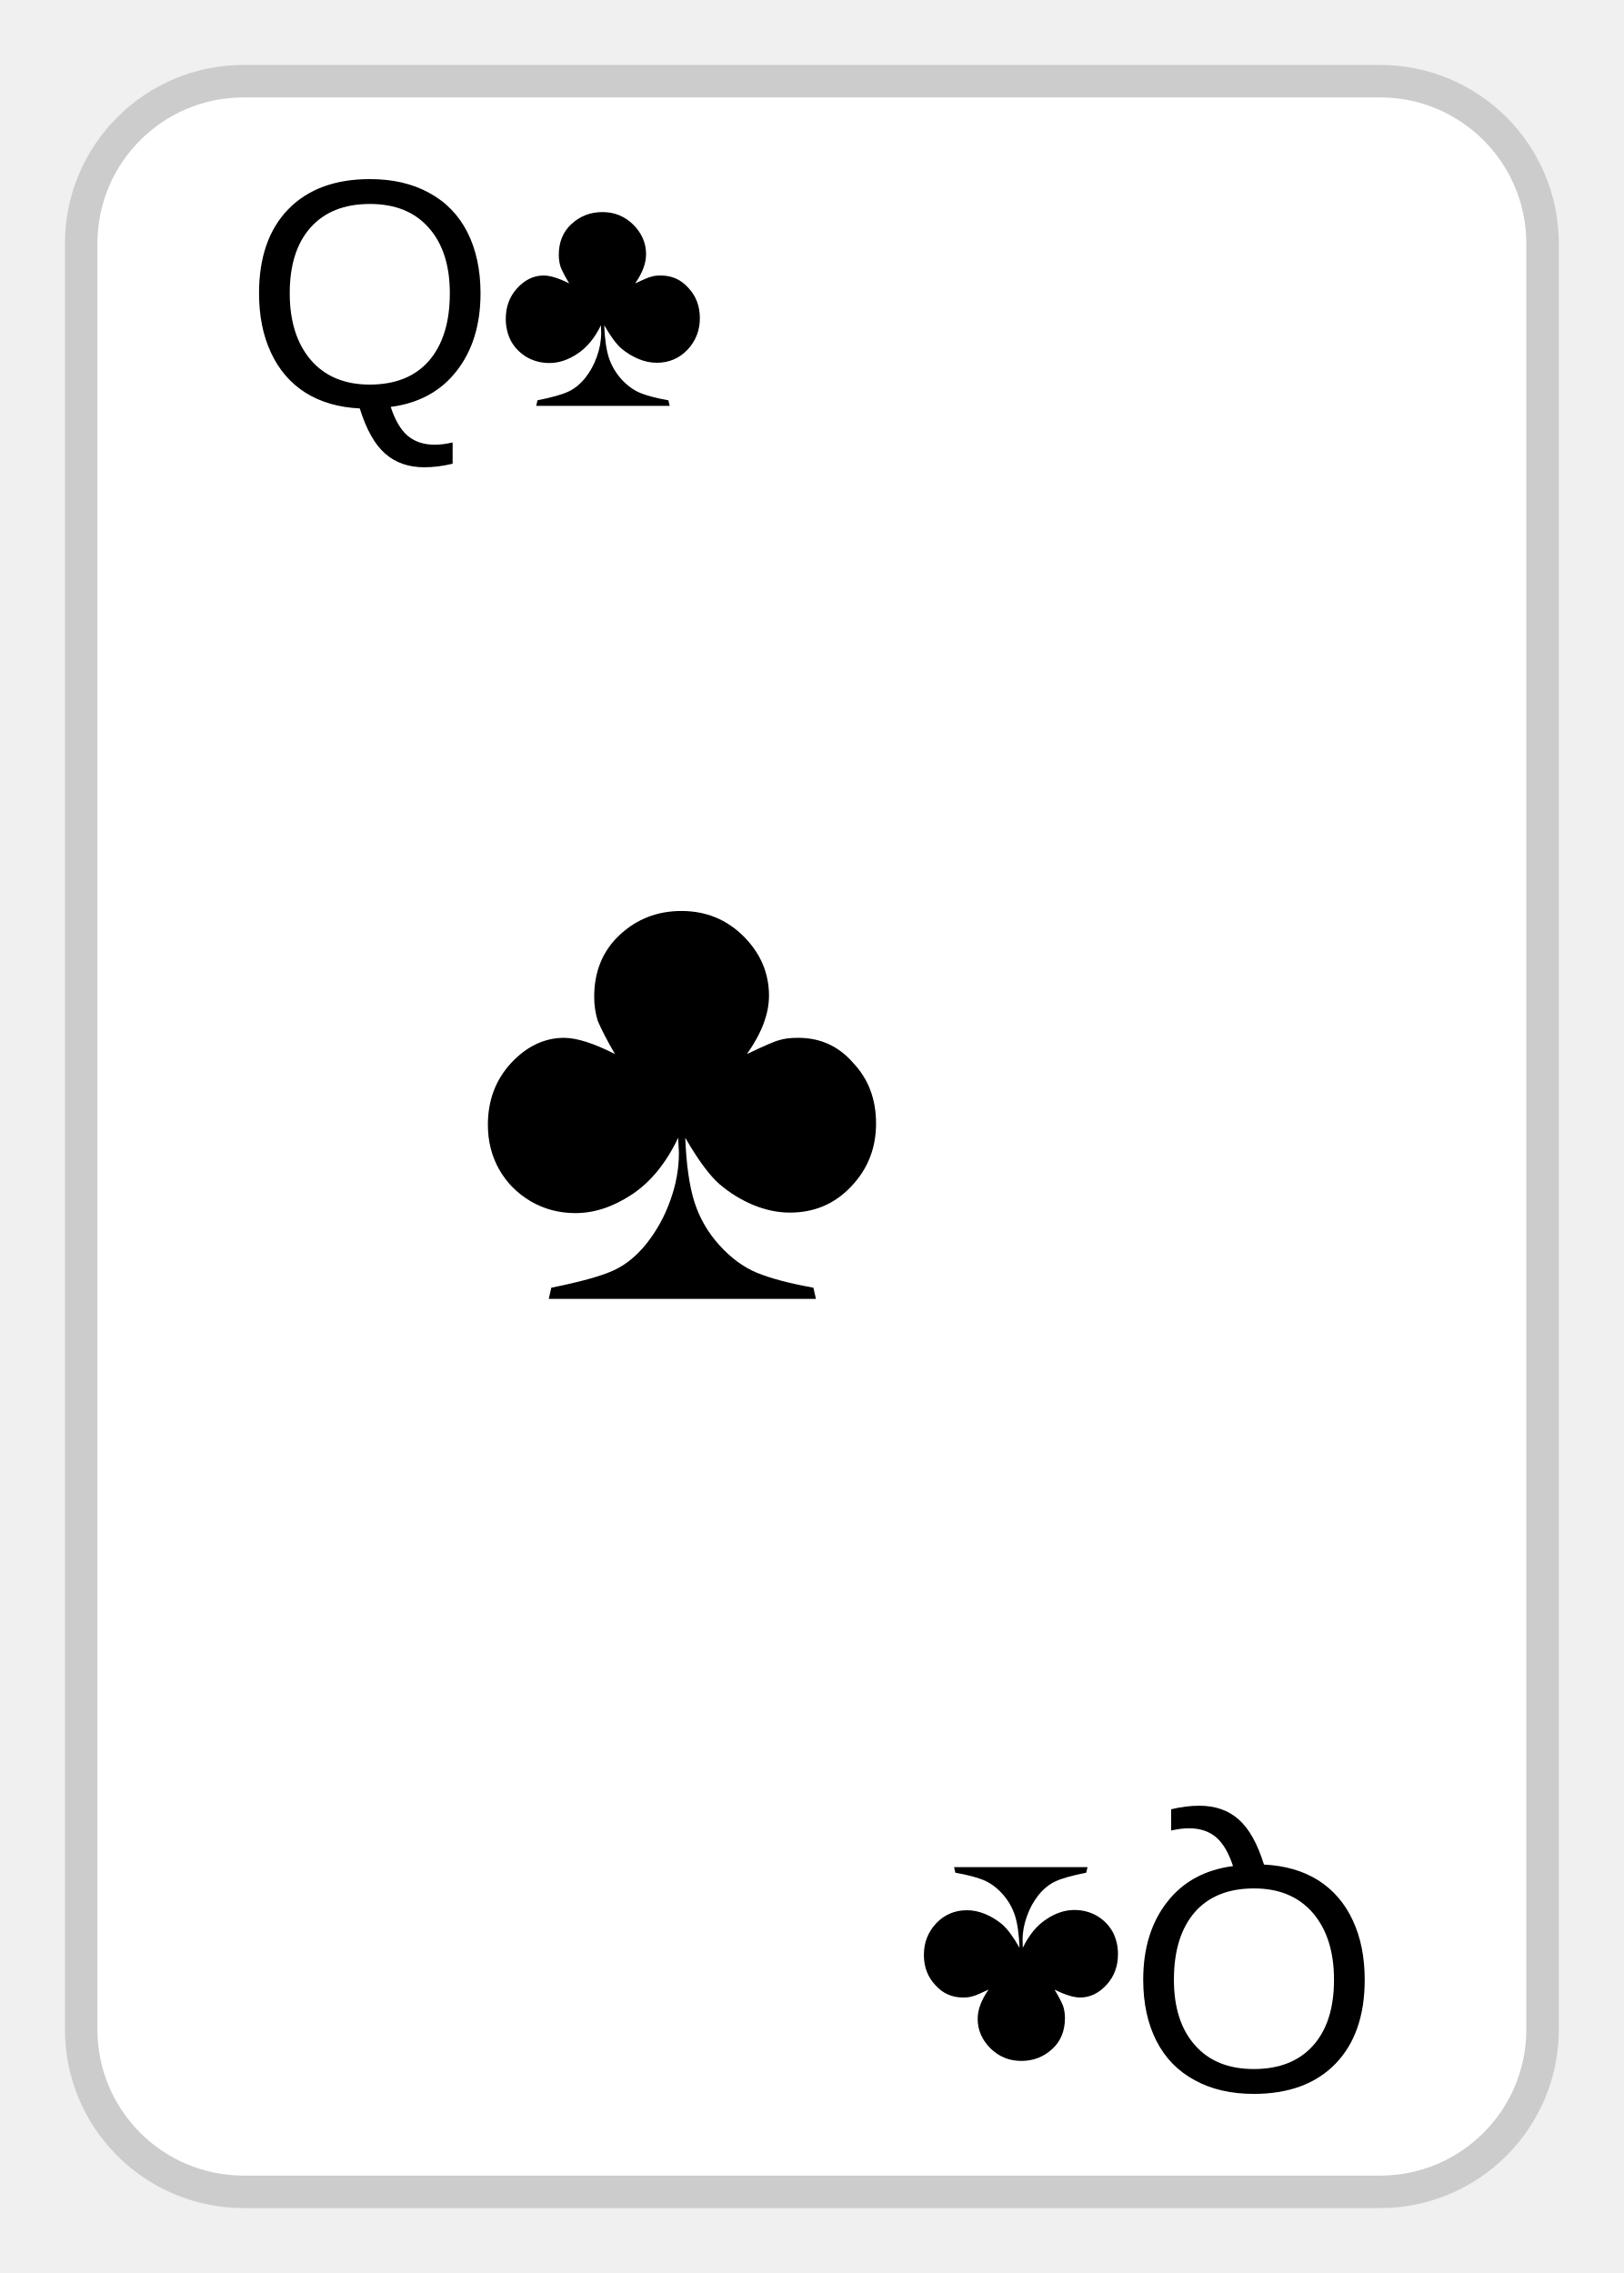
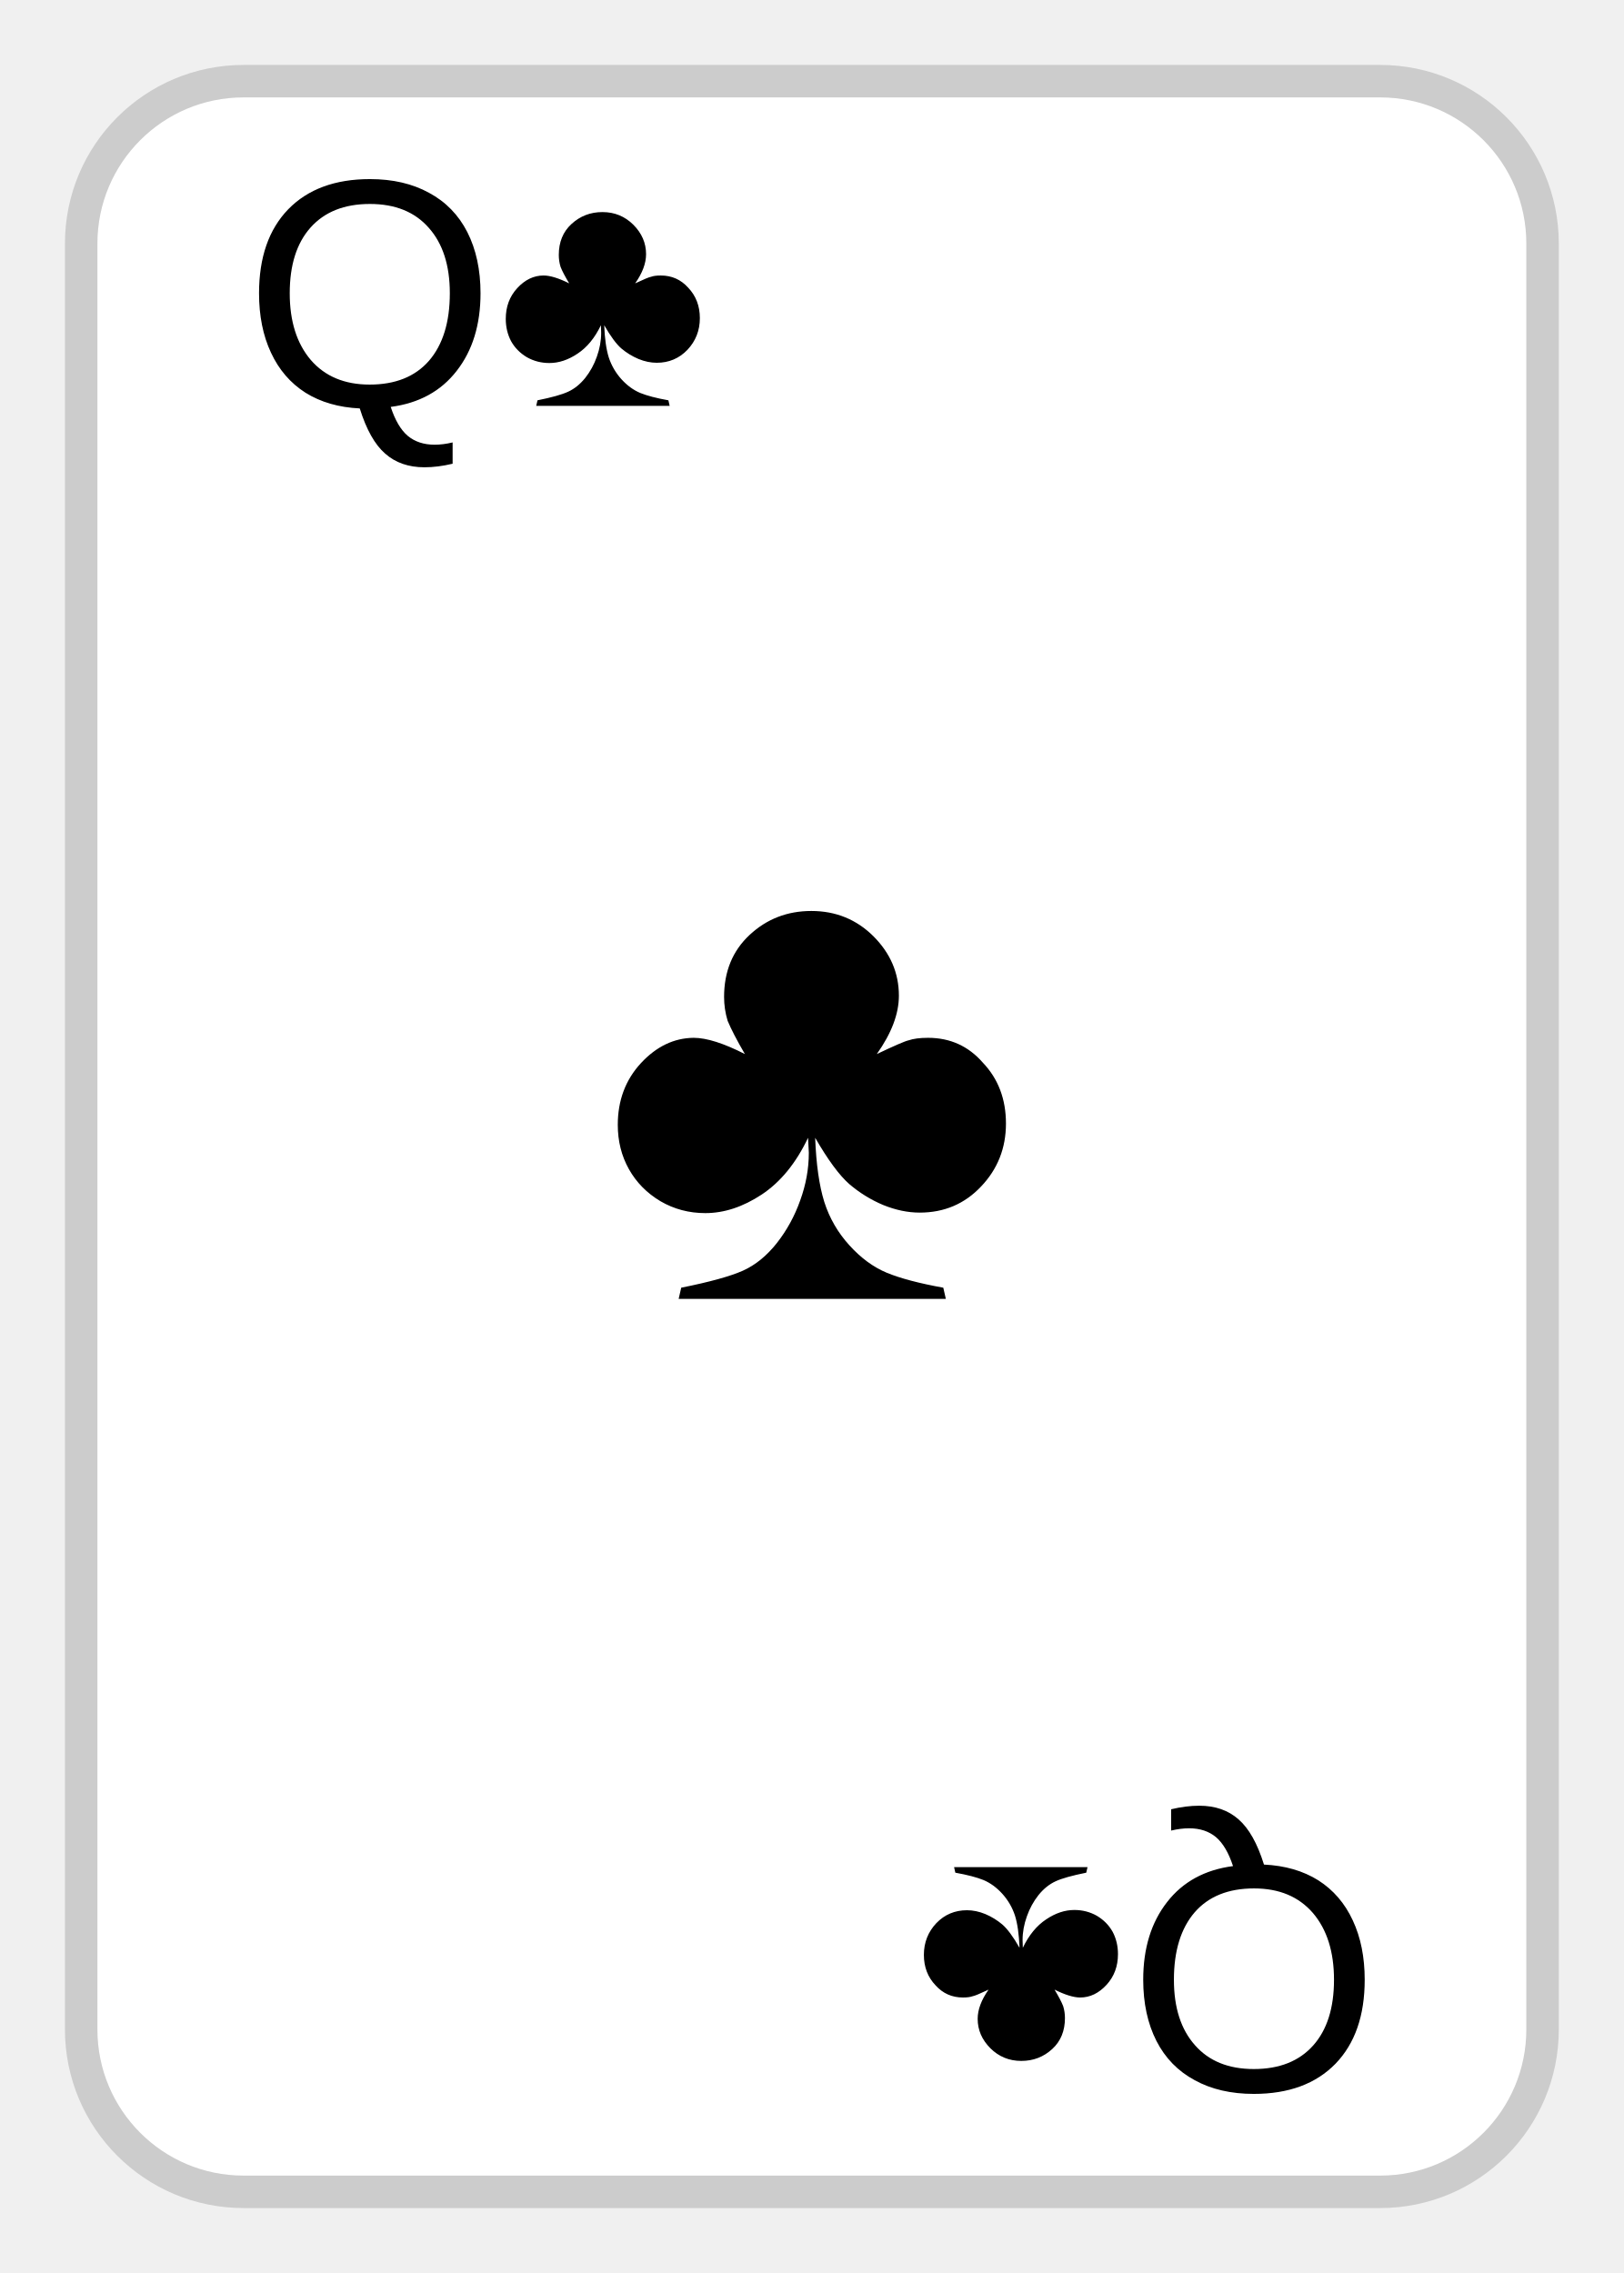
<svg xmlns="http://www.w3.org/2000/svg" viewBox="0 0 100 140">
  <rect x="5" y="5" rx="10" ry="10" width="90" height="130" fill="white" stroke="#ccc" stroke-width="2" />
  <text x="15" y="25" font-family="Arial" font-size="20" fill="black">Q♣</text>
-   <text x="42" y="80" font-family="Arial" font-size="40" fill="black" text-anchor="middle">♣</text>
+   <text x="50" y="80" font-family="Arial" font-size="40" fill="black" text-anchor="middle">♣</text>
  <g transform="rotate(180, 50, 70)">
    <text x="15" y="25" font-family="Arial" font-size="20" fill="black">Q♣</text>
  </g>
</svg>
